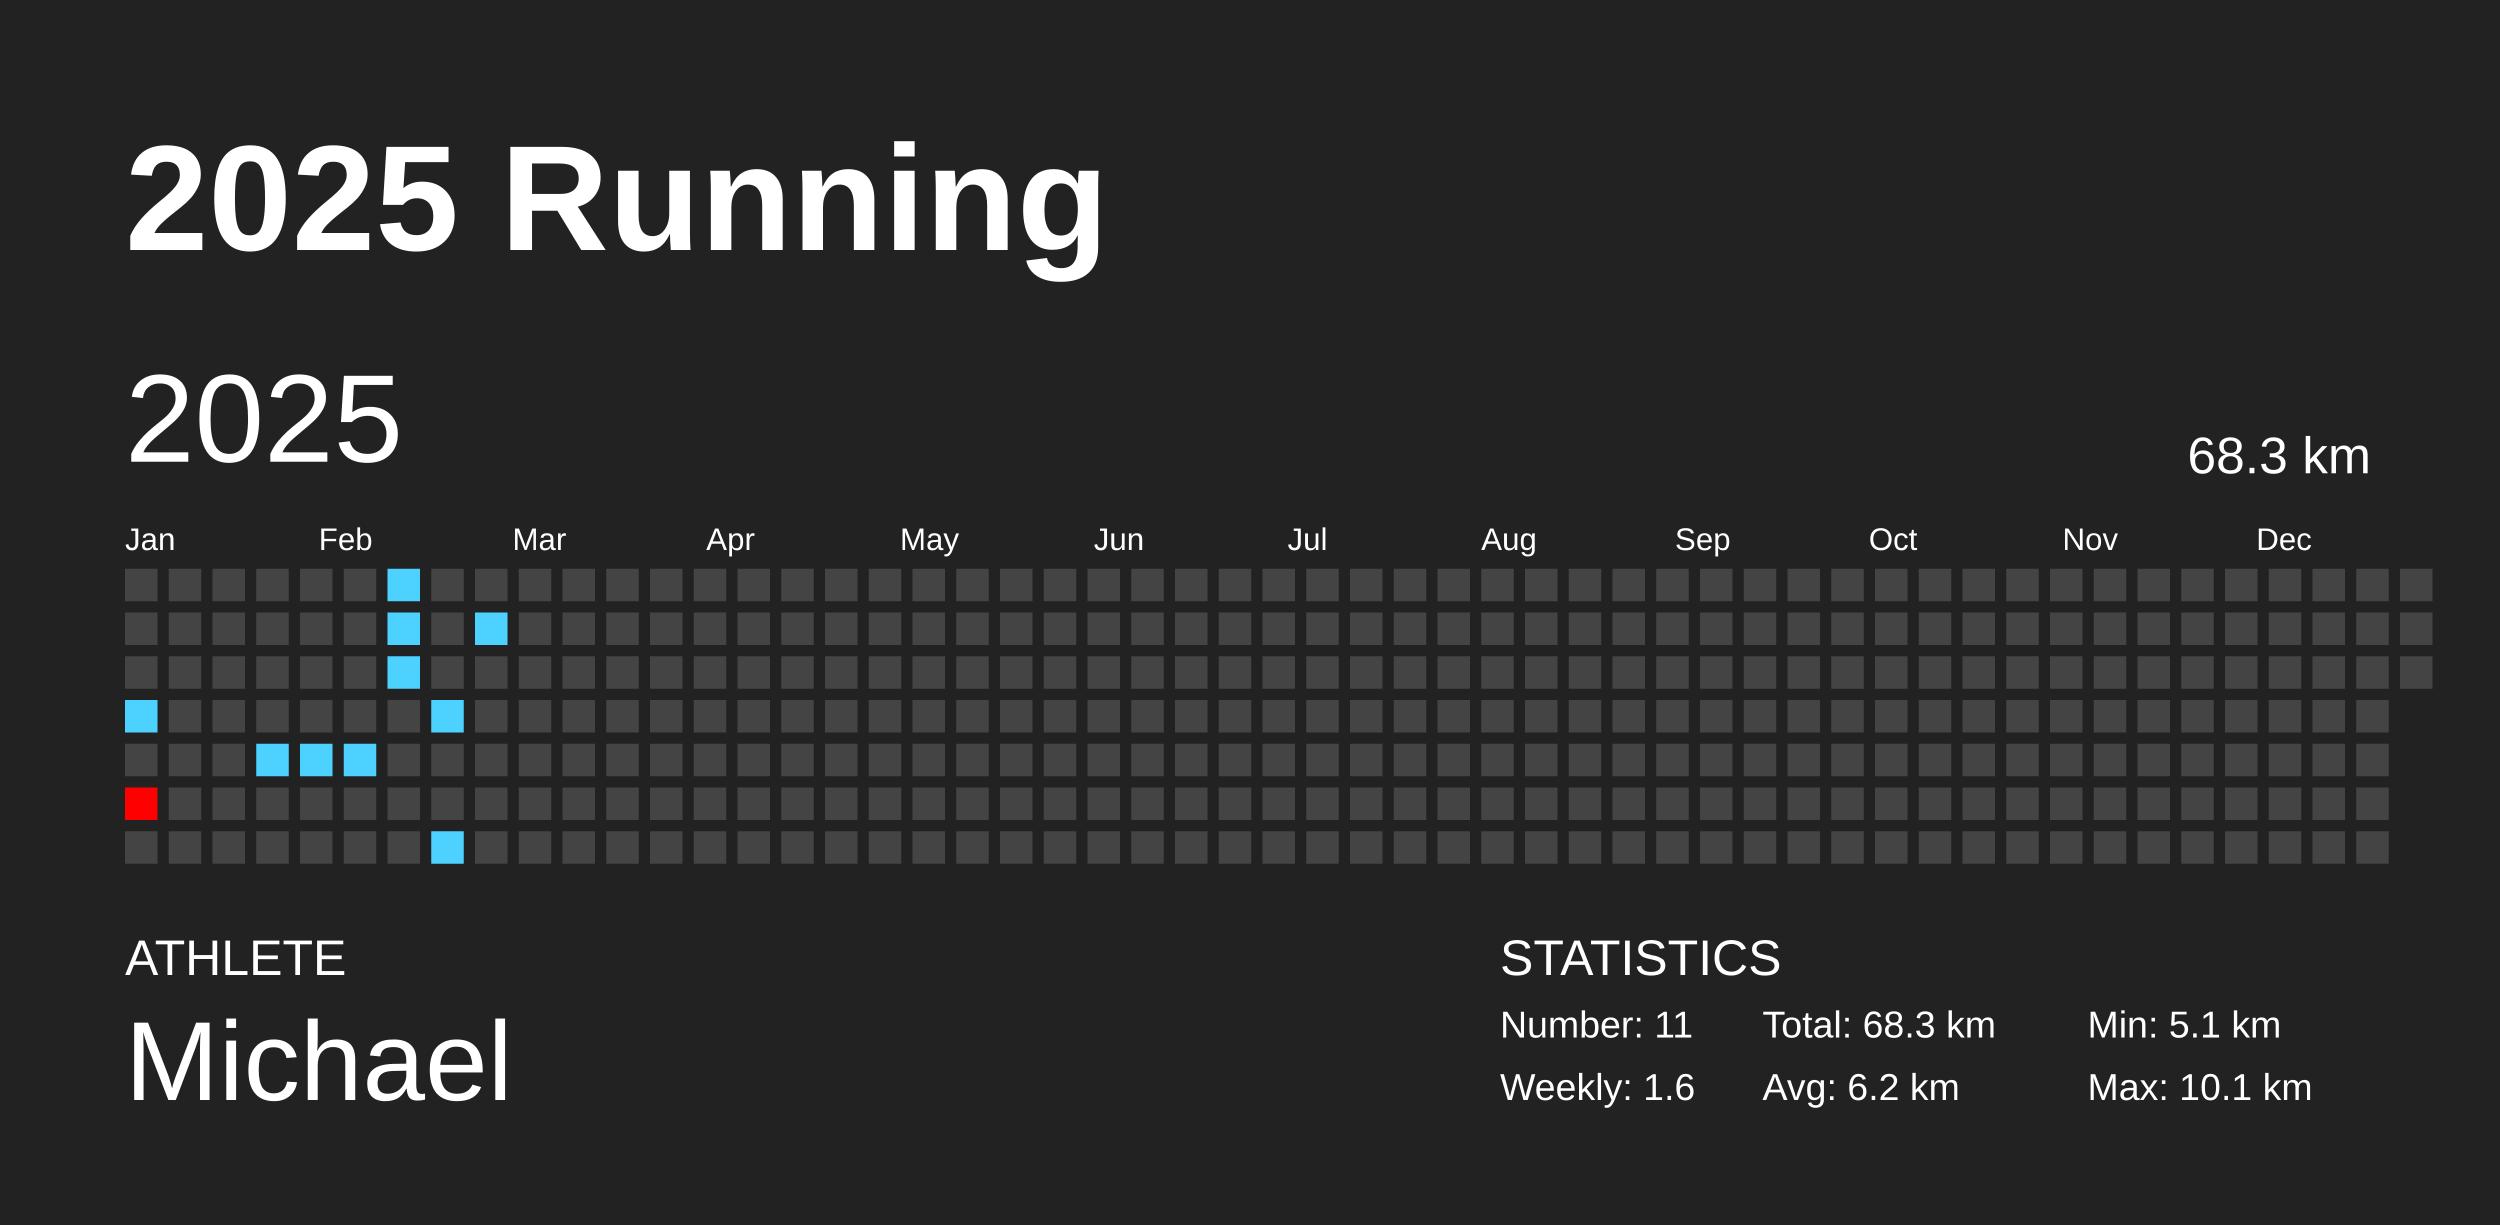
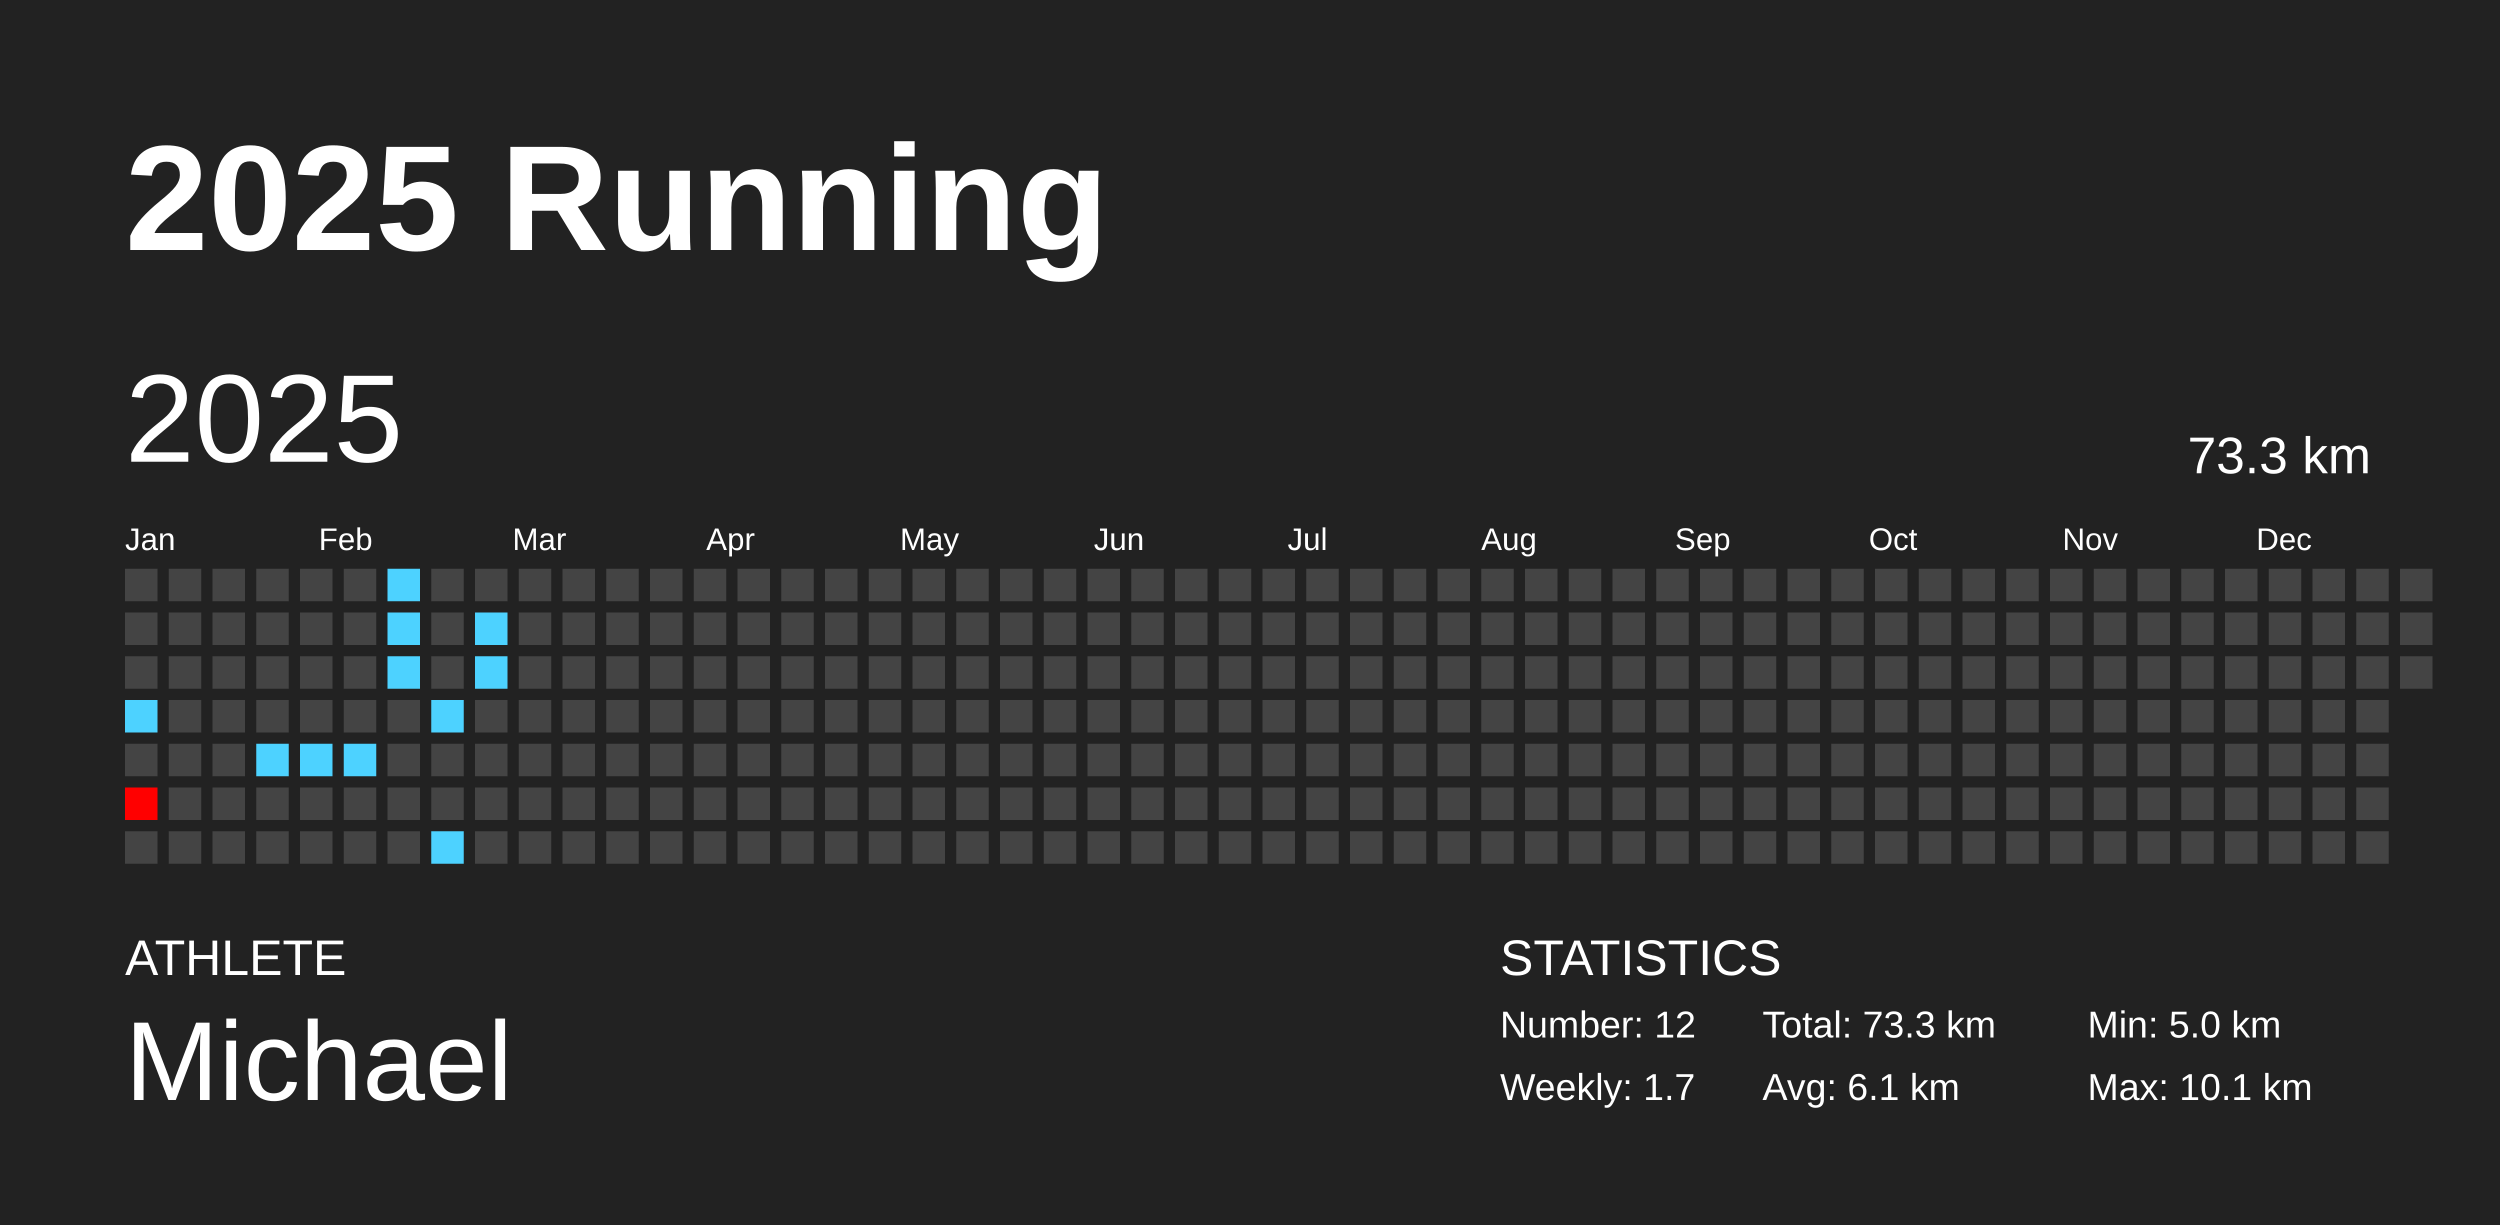
<svg xmlns="http://www.w3.org/2000/svg" baseProfile="full" height="98mm" version="1.1" viewBox="0,0,200,98" width="200mm">
  <defs />
  <rect fill="#222222" height="98" width="200" x="0" y="0" />
  <text fill="#FFFFFF" style="font-size:12px; font-family:Arial; font-weight:bold;" x="10" y="20">2025 Running</text>
  <text fill="#FFFFFF" style="font-size:4px; font-family:Arial" x="10" y="78">ATHLETE</text>
  <text fill="#FFFFFF" style="font-size:9px; font-family:Arial" x="10" y="88">Michael</text>
  <text fill="#FFFFFF" style="font-size:4px; font-family:Arial" x="120" y="78">STATISTICS</text>
-   <text fill="#FFFFFF" style="font-size:3px; font-family:Arial" x="120" y="83">Number: 11</text>
-   <text fill="#FFFFFF" style="font-size:3px; font-family:Arial" x="120" y="88">Weekly: 1.6</text>
-   <text fill="#FFFFFF" style="font-size:3px; font-family:Arial" x="141" y="83">Total: 68.3 km</text>
-   <text fill="#FFFFFF" style="font-size:3px; font-family:Arial" x="141" y="88">Avg: 6.2 km</text>
-   <text fill="#FFFFFF" style="font-size:3px; font-family:Arial" x="167" y="83">Min: 5.1 km</text>
+   <text fill="#FFFFFF" style="font-size:3px; font-family:Arial" x="120" y="83">Number: 12</text>
+   <text fill="#FFFFFF" style="font-size:3px; font-family:Arial" x="120" y="88">Weekly: 1.7</text>
+   <text fill="#FFFFFF" style="font-size:3px; font-family:Arial" x="141" y="83">Total: 73.3 km</text>
+   <text fill="#FFFFFF" style="font-size:3px; font-family:Arial" x="141" y="88">Avg: 6.1 km</text>
+   <text fill="#FFFFFF" style="font-size:3px; font-family:Arial" x="167" y="83">Min: 5.0 km</text>
  <text fill="#FFFFFF" style="font-size:3px; font-family:Arial" x="167" y="88">Max: 10.1 km</text>
  <text dominant-baseline="hanging" fill="#FFFFFF" style="font-size:10.0px; font-family:Arial;" x="10" y="30">2025</text>
-   <text dominant-baseline="hanging" fill="#FFFFFF" style="font-size:4.125px; font-family:Arial;" x="175" y="35">68.3 km</text>
+   <text dominant-baseline="hanging" fill="#FFFFFF" style="font-size:4.125px; font-family:Arial;" x="175" y="35">73.3 km</text>
  <text fill="#FFFFFF" style="font-size:2.5px; font-family:Arial" x="10.0" y="44">Jan</text>
  <text fill="#FFFFFF" style="font-size:2.5px; font-family:Arial" x="25.5" y="44">Feb</text>
  <text fill="#FFFFFF" style="font-size:2.5px; font-family:Arial" x="41.0" y="44">Mar</text>
  <text fill="#FFFFFF" style="font-size:2.5px; font-family:Arial" x="56.5" y="44">Apr</text>
  <text fill="#FFFFFF" style="font-size:2.5px; font-family:Arial" x="72.0" y="44">May</text>
  <text fill="#FFFFFF" style="font-size:2.5px; font-family:Arial" x="87.5" y="44">Jun</text>
  <text fill="#FFFFFF" style="font-size:2.5px; font-family:Arial" x="103.0" y="44">Jul</text>
  <text fill="#FFFFFF" style="font-size:2.5px; font-family:Arial" x="118.5" y="44">Aug</text>
  <text fill="#FFFFFF" style="font-size:2.5px; font-family:Arial" x="134.0" y="44">Sep</text>
  <text fill="#FFFFFF" style="font-size:2.5px; font-family:Arial" x="149.5" y="44">Oct</text>
  <text fill="#FFFFFF" style="font-size:2.5px; font-family:Arial" x="165.0" y="44">Nov</text>
  <text fill="#FFFFFF" style="font-size:2.5px; font-family:Arial" x="180.5" y="44">Dec</text>
  <rect fill="#444444" height="2.6" width="2.6" x="10.0" y="45.5" />
  <rect fill="#444444" height="2.6" width="2.6" x="10.0" y="49.0" />
  <rect fill="#444444" height="2.6" width="2.6" x="10.0" y="52.5" />
  <rect fill="#4dd2ff" height="2.6" width="2.6" x="10.0" y="56.0" />
  <rect fill="#444444" height="2.6" width="2.6" x="10.0" y="59.5" />
  <rect fill="#ff0000" height="2.6" width="2.6" x="10.0" y="63.0" />
  <rect fill="#444444" height="2.6" width="2.6" x="10.0" y="66.5" />
  <rect fill="#444444" height="2.6" width="2.6" x="13.5" y="45.5" />
  <rect fill="#444444" height="2.6" width="2.6" x="13.5" y="49.0" />
  <rect fill="#444444" height="2.6" width="2.6" x="13.5" y="52.5" />
  <rect fill="#444444" height="2.6" width="2.6" x="13.5" y="56.0" />
  <rect fill="#444444" height="2.6" width="2.6" x="13.5" y="59.5" />
  <rect fill="#444444" height="2.6" width="2.6" x="13.5" y="63.0" />
  <rect fill="#444444" height="2.6" width="2.6" x="13.5" y="66.5" />
  <rect fill="#444444" height="2.6" width="2.6" x="17.0" y="45.5" />
  <rect fill="#444444" height="2.6" width="2.6" x="17.0" y="49.0" />
  <rect fill="#444444" height="2.6" width="2.6" x="17.0" y="52.5" />
  <rect fill="#444444" height="2.6" width="2.6" x="17.0" y="56.0" />
  <rect fill="#444444" height="2.6" width="2.6" x="17.0" y="59.5" />
  <rect fill="#444444" height="2.6" width="2.6" x="17.0" y="63.0" />
  <rect fill="#444444" height="2.6" width="2.6" x="17.0" y="66.5" />
  <rect fill="#444444" height="2.6" width="2.6" x="20.5" y="45.5" />
  <rect fill="#444444" height="2.6" width="2.6" x="20.5" y="49.0" />
  <rect fill="#444444" height="2.6" width="2.6" x="20.5" y="52.5" />
  <rect fill="#444444" height="2.6" width="2.6" x="20.5" y="56.0" />
  <rect fill="#4dd2ff" height="2.6" width="2.6" x="20.5" y="59.5" />
  <rect fill="#444444" height="2.6" width="2.6" x="20.5" y="63.0" />
  <rect fill="#444444" height="2.6" width="2.6" x="20.5" y="66.5" />
  <rect fill="#444444" height="2.6" width="2.6" x="24.0" y="45.5" />
  <rect fill="#444444" height="2.6" width="2.6" x="24.0" y="49.0" />
  <rect fill="#444444" height="2.6" width="2.6" x="24.0" y="52.5" />
  <rect fill="#444444" height="2.6" width="2.6" x="24.0" y="56.0" />
  <rect fill="#4dd2ff" height="2.6" width="2.6" x="24.0" y="59.5" />
  <rect fill="#444444" height="2.6" width="2.6" x="24.0" y="63.0" />
  <rect fill="#444444" height="2.6" width="2.6" x="24.0" y="66.5" />
  <rect fill="#444444" height="2.6" width="2.6" x="27.5" y="45.5" />
  <rect fill="#444444" height="2.6" width="2.6" x="27.5" y="49.0" />
  <rect fill="#444444" height="2.6" width="2.6" x="27.5" y="52.5" />
  <rect fill="#444444" height="2.6" width="2.6" x="27.5" y="56.0" />
  <rect fill="#4dd2ff" height="2.6" width="2.6" x="27.5" y="59.5" />
  <rect fill="#444444" height="2.6" width="2.6" x="27.5" y="63.0" />
  <rect fill="#444444" height="2.6" width="2.6" x="27.5" y="66.5" />
  <rect fill="#4dd2ff" height="2.6" width="2.6" x="31.0" y="45.5" />
  <rect fill="#4dd2ff" height="2.6" width="2.6" x="31.0" y="49.0" />
  <rect fill="#4dd2ff" height="2.6" width="2.6" x="31.0" y="52.5" />
  <rect fill="#444444" height="2.6" width="2.6" x="31.0" y="56.0" />
  <rect fill="#444444" height="2.6" width="2.6" x="31.0" y="59.5" />
  <rect fill="#444444" height="2.6" width="2.6" x="31.0" y="63.0" />
  <rect fill="#444444" height="2.6" width="2.6" x="31.0" y="66.5" />
  <rect fill="#444444" height="2.6" width="2.6" x="34.5" y="45.5" />
  <rect fill="#444444" height="2.6" width="2.6" x="34.5" y="49.0" />
  <rect fill="#444444" height="2.6" width="2.6" x="34.5" y="52.5" />
  <rect fill="#4dd2ff" height="2.6" width="2.6" x="34.5" y="56.0" />
  <rect fill="#444444" height="2.6" width="2.6" x="34.5" y="59.5" />
  <rect fill="#444444" height="2.6" width="2.6" x="34.5" y="63.0" />
  <rect fill="#4dd2ff" height="2.6" width="2.6" x="34.5" y="66.5" />
  <rect fill="#444444" height="2.6" width="2.6" x="38.0" y="45.5" />
  <rect fill="#4dd2ff" height="2.6" width="2.6" x="38.0" y="49.0" />
-   <rect fill="#444444" height="2.6" width="2.6" x="38.0" y="52.5" />
+   <rect fill="#4dd2ff" height="2.6" width="2.6" x="38.0" y="52.5" />
  <rect fill="#444444" height="2.6" width="2.6" x="38.0" y="56.0" />
  <rect fill="#444444" height="2.6" width="2.6" x="38.0" y="59.5" />
  <rect fill="#444444" height="2.6" width="2.6" x="38.0" y="63.0" />
  <rect fill="#444444" height="2.6" width="2.6" x="38.0" y="66.5" />
  <rect fill="#444444" height="2.6" width="2.6" x="41.5" y="45.5" />
  <rect fill="#444444" height="2.6" width="2.6" x="41.5" y="49.0" />
  <rect fill="#444444" height="2.6" width="2.6" x="41.5" y="52.5" />
  <rect fill="#444444" height="2.6" width="2.6" x="41.5" y="56.0" />
  <rect fill="#444444" height="2.6" width="2.6" x="41.5" y="59.5" />
  <rect fill="#444444" height="2.6" width="2.6" x="41.5" y="63.0" />
  <rect fill="#444444" height="2.6" width="2.6" x="41.5" y="66.5" />
  <rect fill="#444444" height="2.6" width="2.6" x="45.0" y="45.5" />
  <rect fill="#444444" height="2.6" width="2.6" x="45.0" y="49.0" />
  <rect fill="#444444" height="2.6" width="2.6" x="45.0" y="52.5" />
  <rect fill="#444444" height="2.6" width="2.6" x="45.0" y="56.0" />
  <rect fill="#444444" height="2.6" width="2.6" x="45.0" y="59.5" />
  <rect fill="#444444" height="2.6" width="2.6" x="45.0" y="63.0" />
  <rect fill="#444444" height="2.6" width="2.6" x="45.0" y="66.5" />
  <rect fill="#444444" height="2.6" width="2.6" x="48.5" y="45.5" />
  <rect fill="#444444" height="2.6" width="2.6" x="48.5" y="49.0" />
  <rect fill="#444444" height="2.6" width="2.6" x="48.5" y="52.5" />
  <rect fill="#444444" height="2.6" width="2.6" x="48.5" y="56.0" />
  <rect fill="#444444" height="2.6" width="2.6" x="48.5" y="59.5" />
  <rect fill="#444444" height="2.6" width="2.6" x="48.5" y="63.0" />
  <rect fill="#444444" height="2.6" width="2.6" x="48.5" y="66.5" />
  <rect fill="#444444" height="2.6" width="2.6" x="52.0" y="45.5" />
  <rect fill="#444444" height="2.6" width="2.6" x="52.0" y="49.0" />
  <rect fill="#444444" height="2.6" width="2.6" x="52.0" y="52.5" />
  <rect fill="#444444" height="2.6" width="2.6" x="52.0" y="56.0" />
  <rect fill="#444444" height="2.6" width="2.6" x="52.0" y="59.5" />
  <rect fill="#444444" height="2.6" width="2.6" x="52.0" y="63.0" />
  <rect fill="#444444" height="2.6" width="2.6" x="52.0" y="66.5" />
  <rect fill="#444444" height="2.6" width="2.6" x="55.5" y="45.5" />
  <rect fill="#444444" height="2.6" width="2.6" x="55.5" y="49.0" />
  <rect fill="#444444" height="2.6" width="2.6" x="55.5" y="52.5" />
  <rect fill="#444444" height="2.6" width="2.6" x="55.5" y="56.0" />
  <rect fill="#444444" height="2.6" width="2.6" x="55.5" y="59.5" />
  <rect fill="#444444" height="2.6" width="2.6" x="55.5" y="63.0" />
  <rect fill="#444444" height="2.6" width="2.6" x="55.5" y="66.5" />
  <rect fill="#444444" height="2.6" width="2.6" x="59.0" y="45.5" />
  <rect fill="#444444" height="2.6" width="2.6" x="59.0" y="49.0" />
  <rect fill="#444444" height="2.6" width="2.6" x="59.0" y="52.5" />
  <rect fill="#444444" height="2.6" width="2.6" x="59.0" y="56.0" />
  <rect fill="#444444" height="2.6" width="2.6" x="59.0" y="59.5" />
  <rect fill="#444444" height="2.6" width="2.6" x="59.0" y="63.0" />
  <rect fill="#444444" height="2.6" width="2.6" x="59.0" y="66.5" />
  <rect fill="#444444" height="2.6" width="2.6" x="62.5" y="45.5" />
  <rect fill="#444444" height="2.6" width="2.6" x="62.5" y="49.0" />
  <rect fill="#444444" height="2.6" width="2.6" x="62.5" y="52.5" />
  <rect fill="#444444" height="2.6" width="2.6" x="62.5" y="56.0" />
  <rect fill="#444444" height="2.6" width="2.6" x="62.5" y="59.5" />
  <rect fill="#444444" height="2.6" width="2.6" x="62.5" y="63.0" />
  <rect fill="#444444" height="2.6" width="2.6" x="62.5" y="66.5" />
  <rect fill="#444444" height="2.6" width="2.6" x="66.0" y="45.5" />
  <rect fill="#444444" height="2.6" width="2.6" x="66.0" y="49.0" />
  <rect fill="#444444" height="2.6" width="2.6" x="66.0" y="52.5" />
  <rect fill="#444444" height="2.6" width="2.6" x="66.0" y="56.0" />
  <rect fill="#444444" height="2.6" width="2.6" x="66.0" y="59.5" />
  <rect fill="#444444" height="2.6" width="2.6" x="66.0" y="63.0" />
  <rect fill="#444444" height="2.6" width="2.6" x="66.0" y="66.5" />
  <rect fill="#444444" height="2.6" width="2.6" x="69.5" y="45.5" />
  <rect fill="#444444" height="2.6" width="2.6" x="69.5" y="49.0" />
  <rect fill="#444444" height="2.6" width="2.6" x="69.5" y="52.5" />
  <rect fill="#444444" height="2.6" width="2.6" x="69.5" y="56.0" />
  <rect fill="#444444" height="2.6" width="2.6" x="69.5" y="59.5" />
  <rect fill="#444444" height="2.6" width="2.6" x="69.5" y="63.0" />
  <rect fill="#444444" height="2.6" width="2.6" x="69.5" y="66.5" />
  <rect fill="#444444" height="2.6" width="2.6" x="73.0" y="45.5" />
  <rect fill="#444444" height="2.6" width="2.6" x="73.0" y="49.0" />
  <rect fill="#444444" height="2.6" width="2.6" x="73.0" y="52.5" />
  <rect fill="#444444" height="2.6" width="2.6" x="73.0" y="56.0" />
  <rect fill="#444444" height="2.6" width="2.6" x="73.0" y="59.5" />
  <rect fill="#444444" height="2.6" width="2.6" x="73.0" y="63.0" />
  <rect fill="#444444" height="2.6" width="2.6" x="73.0" y="66.5" />
  <rect fill="#444444" height="2.6" width="2.6" x="76.5" y="45.5" />
  <rect fill="#444444" height="2.6" width="2.6" x="76.5" y="49.0" />
  <rect fill="#444444" height="2.6" width="2.6" x="76.5" y="52.5" />
  <rect fill="#444444" height="2.6" width="2.6" x="76.5" y="56.0" />
  <rect fill="#444444" height="2.6" width="2.6" x="76.5" y="59.5" />
  <rect fill="#444444" height="2.6" width="2.6" x="76.5" y="63.0" />
  <rect fill="#444444" height="2.6" width="2.6" x="76.5" y="66.5" />
  <rect fill="#444444" height="2.6" width="2.6" x="80.0" y="45.5" />
  <rect fill="#444444" height="2.6" width="2.6" x="80.0" y="49.0" />
  <rect fill="#444444" height="2.6" width="2.6" x="80.0" y="52.5" />
  <rect fill="#444444" height="2.6" width="2.6" x="80.0" y="56.0" />
  <rect fill="#444444" height="2.6" width="2.6" x="80.0" y="59.5" />
  <rect fill="#444444" height="2.6" width="2.6" x="80.0" y="63.0" />
  <rect fill="#444444" height="2.6" width="2.6" x="80.0" y="66.5" />
  <rect fill="#444444" height="2.6" width="2.6" x="83.5" y="45.5" />
  <rect fill="#444444" height="2.6" width="2.6" x="83.5" y="49.0" />
  <rect fill="#444444" height="2.6" width="2.6" x="83.5" y="52.5" />
  <rect fill="#444444" height="2.6" width="2.6" x="83.5" y="56.0" />
  <rect fill="#444444" height="2.6" width="2.6" x="83.5" y="59.5" />
  <rect fill="#444444" height="2.6" width="2.6" x="83.5" y="63.0" />
  <rect fill="#444444" height="2.6" width="2.6" x="83.5" y="66.5" />
  <rect fill="#444444" height="2.6" width="2.6" x="87.0" y="45.5" />
  <rect fill="#444444" height="2.6" width="2.6" x="87.0" y="49.0" />
  <rect fill="#444444" height="2.6" width="2.6" x="87.0" y="52.5" />
  <rect fill="#444444" height="2.6" width="2.6" x="87.0" y="56.0" />
  <rect fill="#444444" height="2.6" width="2.6" x="87.0" y="59.5" />
  <rect fill="#444444" height="2.6" width="2.6" x="87.0" y="63.0" />
  <rect fill="#444444" height="2.6" width="2.6" x="87.0" y="66.5" />
  <rect fill="#444444" height="2.6" width="2.6" x="90.5" y="45.5" />
  <rect fill="#444444" height="2.6" width="2.6" x="90.5" y="49.0" />
  <rect fill="#444444" height="2.6" width="2.6" x="90.5" y="52.5" />
  <rect fill="#444444" height="2.6" width="2.6" x="90.5" y="56.0" />
  <rect fill="#444444" height="2.6" width="2.6" x="90.5" y="59.5" />
  <rect fill="#444444" height="2.6" width="2.6" x="90.5" y="63.0" />
  <rect fill="#444444" height="2.6" width="2.6" x="90.5" y="66.5" />
  <rect fill="#444444" height="2.6" width="2.6" x="94.0" y="45.5" />
  <rect fill="#444444" height="2.6" width="2.6" x="94.0" y="49.0" />
  <rect fill="#444444" height="2.6" width="2.6" x="94.0" y="52.5" />
  <rect fill="#444444" height="2.6" width="2.6" x="94.0" y="56.0" />
  <rect fill="#444444" height="2.6" width="2.6" x="94.0" y="59.5" />
  <rect fill="#444444" height="2.6" width="2.6" x="94.0" y="63.0" />
  <rect fill="#444444" height="2.6" width="2.6" x="94.0" y="66.5" />
  <rect fill="#444444" height="2.6" width="2.6" x="97.5" y="45.5" />
  <rect fill="#444444" height="2.6" width="2.6" x="97.5" y="49.0" />
  <rect fill="#444444" height="2.6" width="2.6" x="97.5" y="52.5" />
  <rect fill="#444444" height="2.6" width="2.6" x="97.5" y="56.0" />
  <rect fill="#444444" height="2.6" width="2.6" x="97.5" y="59.5" />
  <rect fill="#444444" height="2.6" width="2.6" x="97.5" y="63.0" />
  <rect fill="#444444" height="2.6" width="2.6" x="97.5" y="66.5" />
  <rect fill="#444444" height="2.6" width="2.6" x="101.0" y="45.5" />
  <rect fill="#444444" height="2.6" width="2.6" x="101.0" y="49.0" />
  <rect fill="#444444" height="2.6" width="2.6" x="101.0" y="52.5" />
  <rect fill="#444444" height="2.6" width="2.6" x="101.0" y="56.0" />
  <rect fill="#444444" height="2.6" width="2.6" x="101.0" y="59.5" />
  <rect fill="#444444" height="2.6" width="2.6" x="101.0" y="63.0" />
  <rect fill="#444444" height="2.6" width="2.6" x="101.0" y="66.5" />
  <rect fill="#444444" height="2.6" width="2.6" x="104.5" y="45.5" />
  <rect fill="#444444" height="2.6" width="2.6" x="104.5" y="49.0" />
  <rect fill="#444444" height="2.6" width="2.6" x="104.5" y="52.5" />
  <rect fill="#444444" height="2.6" width="2.6" x="104.5" y="56.0" />
  <rect fill="#444444" height="2.6" width="2.6" x="104.5" y="59.5" />
  <rect fill="#444444" height="2.6" width="2.6" x="104.5" y="63.0" />
  <rect fill="#444444" height="2.6" width="2.6" x="104.5" y="66.5" />
  <rect fill="#444444" height="2.6" width="2.6" x="108.0" y="45.5" />
  <rect fill="#444444" height="2.6" width="2.6" x="108.0" y="49.0" />
  <rect fill="#444444" height="2.6" width="2.6" x="108.0" y="52.5" />
  <rect fill="#444444" height="2.6" width="2.6" x="108.0" y="56.0" />
  <rect fill="#444444" height="2.6" width="2.6" x="108.0" y="59.5" />
  <rect fill="#444444" height="2.6" width="2.6" x="108.0" y="63.0" />
  <rect fill="#444444" height="2.6" width="2.6" x="108.0" y="66.5" />
  <rect fill="#444444" height="2.6" width="2.6" x="111.5" y="45.5" />
  <rect fill="#444444" height="2.6" width="2.6" x="111.5" y="49.0" />
  <rect fill="#444444" height="2.6" width="2.6" x="111.5" y="52.5" />
  <rect fill="#444444" height="2.6" width="2.6" x="111.5" y="56.0" />
  <rect fill="#444444" height="2.6" width="2.6" x="111.5" y="59.5" />
  <rect fill="#444444" height="2.6" width="2.6" x="111.5" y="63.0" />
  <rect fill="#444444" height="2.6" width="2.6" x="111.5" y="66.5" />
  <rect fill="#444444" height="2.6" width="2.6" x="115.0" y="45.5" />
  <rect fill="#444444" height="2.6" width="2.6" x="115.0" y="49.0" />
  <rect fill="#444444" height="2.6" width="2.6" x="115.0" y="52.5" />
  <rect fill="#444444" height="2.6" width="2.6" x="115.0" y="56.0" />
  <rect fill="#444444" height="2.6" width="2.6" x="115.0" y="59.5" />
  <rect fill="#444444" height="2.6" width="2.6" x="115.0" y="63.0" />
  <rect fill="#444444" height="2.6" width="2.6" x="115.0" y="66.5" />
  <rect fill="#444444" height="2.6" width="2.6" x="118.5" y="45.5" />
  <rect fill="#444444" height="2.6" width="2.6" x="118.5" y="49.0" />
  <rect fill="#444444" height="2.6" width="2.6" x="118.5" y="52.5" />
  <rect fill="#444444" height="2.6" width="2.6" x="118.5" y="56.0" />
  <rect fill="#444444" height="2.6" width="2.6" x="118.5" y="59.5" />
  <rect fill="#444444" height="2.6" width="2.6" x="118.5" y="63.0" />
  <rect fill="#444444" height="2.6" width="2.6" x="118.5" y="66.5" />
  <rect fill="#444444" height="2.6" width="2.6" x="122.0" y="45.5" />
  <rect fill="#444444" height="2.6" width="2.6" x="122.0" y="49.0" />
  <rect fill="#444444" height="2.6" width="2.6" x="122.0" y="52.5" />
  <rect fill="#444444" height="2.6" width="2.6" x="122.0" y="56.0" />
  <rect fill="#444444" height="2.6" width="2.6" x="122.0" y="59.5" />
  <rect fill="#444444" height="2.6" width="2.6" x="122.0" y="63.0" />
  <rect fill="#444444" height="2.6" width="2.6" x="122.0" y="66.5" />
  <rect fill="#444444" height="2.6" width="2.6" x="125.5" y="45.5" />
  <rect fill="#444444" height="2.6" width="2.6" x="125.5" y="49.0" />
  <rect fill="#444444" height="2.6" width="2.6" x="125.5" y="52.5" />
  <rect fill="#444444" height="2.6" width="2.6" x="125.5" y="56.0" />
  <rect fill="#444444" height="2.6" width="2.6" x="125.5" y="59.5" />
  <rect fill="#444444" height="2.6" width="2.6" x="125.5" y="63.0" />
  <rect fill="#444444" height="2.6" width="2.6" x="125.5" y="66.5" />
  <rect fill="#444444" height="2.6" width="2.6" x="129.0" y="45.5" />
  <rect fill="#444444" height="2.6" width="2.6" x="129.0" y="49.0" />
  <rect fill="#444444" height="2.6" width="2.6" x="129.0" y="52.5" />
  <rect fill="#444444" height="2.6" width="2.6" x="129.0" y="56.0" />
  <rect fill="#444444" height="2.6" width="2.6" x="129.0" y="59.5" />
  <rect fill="#444444" height="2.6" width="2.6" x="129.0" y="63.0" />
  <rect fill="#444444" height="2.6" width="2.6" x="129.0" y="66.5" />
  <rect fill="#444444" height="2.6" width="2.6" x="132.5" y="45.5" />
  <rect fill="#444444" height="2.6" width="2.6" x="132.5" y="49.0" />
  <rect fill="#444444" height="2.6" width="2.6" x="132.5" y="52.5" />
  <rect fill="#444444" height="2.6" width="2.6" x="132.5" y="56.0" />
  <rect fill="#444444" height="2.6" width="2.6" x="132.5" y="59.5" />
  <rect fill="#444444" height="2.6" width="2.6" x="132.5" y="63.0" />
  <rect fill="#444444" height="2.6" width="2.6" x="132.5" y="66.5" />
  <rect fill="#444444" height="2.6" width="2.6" x="136.0" y="45.5" />
  <rect fill="#444444" height="2.6" width="2.6" x="136.0" y="49.0" />
  <rect fill="#444444" height="2.6" width="2.6" x="136.0" y="52.5" />
  <rect fill="#444444" height="2.6" width="2.6" x="136.0" y="56.0" />
  <rect fill="#444444" height="2.6" width="2.6" x="136.0" y="59.5" />
  <rect fill="#444444" height="2.6" width="2.6" x="136.0" y="63.0" />
  <rect fill="#444444" height="2.6" width="2.6" x="136.0" y="66.5" />
  <rect fill="#444444" height="2.6" width="2.6" x="139.5" y="45.5" />
  <rect fill="#444444" height="2.6" width="2.6" x="139.5" y="49.0" />
  <rect fill="#444444" height="2.6" width="2.6" x="139.5" y="52.5" />
  <rect fill="#444444" height="2.6" width="2.6" x="139.5" y="56.0" />
  <rect fill="#444444" height="2.6" width="2.6" x="139.5" y="59.5" />
  <rect fill="#444444" height="2.6" width="2.6" x="139.5" y="63.0" />
  <rect fill="#444444" height="2.6" width="2.6" x="139.5" y="66.5" />
  <rect fill="#444444" height="2.6" width="2.6" x="143.0" y="45.5" />
  <rect fill="#444444" height="2.6" width="2.6" x="143.0" y="49.0" />
  <rect fill="#444444" height="2.6" width="2.6" x="143.0" y="52.5" />
  <rect fill="#444444" height="2.6" width="2.6" x="143.0" y="56.0" />
  <rect fill="#444444" height="2.6" width="2.6" x="143.0" y="59.5" />
  <rect fill="#444444" height="2.6" width="2.6" x="143.0" y="63.0" />
  <rect fill="#444444" height="2.6" width="2.6" x="143.0" y="66.5" />
  <rect fill="#444444" height="2.6" width="2.6" x="146.5" y="45.5" />
  <rect fill="#444444" height="2.6" width="2.6" x="146.5" y="49.0" />
  <rect fill="#444444" height="2.6" width="2.6" x="146.5" y="52.5" />
  <rect fill="#444444" height="2.6" width="2.6" x="146.5" y="56.0" />
  <rect fill="#444444" height="2.6" width="2.6" x="146.5" y="59.5" />
  <rect fill="#444444" height="2.6" width="2.6" x="146.5" y="63.0" />
  <rect fill="#444444" height="2.6" width="2.6" x="146.5" y="66.5" />
  <rect fill="#444444" height="2.6" width="2.6" x="150.0" y="45.5" />
  <rect fill="#444444" height="2.6" width="2.6" x="150.0" y="49.0" />
  <rect fill="#444444" height="2.6" width="2.6" x="150.0" y="52.5" />
  <rect fill="#444444" height="2.6" width="2.6" x="150.0" y="56.0" />
  <rect fill="#444444" height="2.6" width="2.6" x="150.0" y="59.5" />
  <rect fill="#444444" height="2.6" width="2.6" x="150.0" y="63.0" />
  <rect fill="#444444" height="2.6" width="2.6" x="150.0" y="66.5" />
  <rect fill="#444444" height="2.6" width="2.6" x="153.5" y="45.5" />
  <rect fill="#444444" height="2.6" width="2.6" x="153.5" y="49.0" />
  <rect fill="#444444" height="2.6" width="2.6" x="153.5" y="52.5" />
  <rect fill="#444444" height="2.6" width="2.6" x="153.5" y="56.0" />
  <rect fill="#444444" height="2.6" width="2.6" x="153.5" y="59.5" />
  <rect fill="#444444" height="2.6" width="2.6" x="153.5" y="63.0" />
  <rect fill="#444444" height="2.6" width="2.6" x="153.5" y="66.5" />
  <rect fill="#444444" height="2.6" width="2.6" x="157.0" y="45.5" />
  <rect fill="#444444" height="2.6" width="2.6" x="157.0" y="49.0" />
  <rect fill="#444444" height="2.6" width="2.6" x="157.0" y="52.5" />
  <rect fill="#444444" height="2.6" width="2.6" x="157.0" y="56.0" />
  <rect fill="#444444" height="2.6" width="2.6" x="157.0" y="59.5" />
  <rect fill="#444444" height="2.6" width="2.6" x="157.0" y="63.0" />
  <rect fill="#444444" height="2.6" width="2.6" x="157.0" y="66.5" />
  <rect fill="#444444" height="2.6" width="2.6" x="160.5" y="45.5" />
  <rect fill="#444444" height="2.6" width="2.6" x="160.5" y="49.0" />
  <rect fill="#444444" height="2.6" width="2.6" x="160.5" y="52.5" />
  <rect fill="#444444" height="2.6" width="2.6" x="160.5" y="56.0" />
  <rect fill="#444444" height="2.6" width="2.6" x="160.5" y="59.5" />
  <rect fill="#444444" height="2.6" width="2.6" x="160.5" y="63.0" />
  <rect fill="#444444" height="2.6" width="2.6" x="160.5" y="66.5" />
  <rect fill="#444444" height="2.6" width="2.6" x="164.0" y="45.5" />
  <rect fill="#444444" height="2.6" width="2.6" x="164.0" y="49.0" />
  <rect fill="#444444" height="2.6" width="2.6" x="164.0" y="52.5" />
  <rect fill="#444444" height="2.6" width="2.6" x="164.0" y="56.0" />
  <rect fill="#444444" height="2.6" width="2.6" x="164.0" y="59.5" />
  <rect fill="#444444" height="2.6" width="2.6" x="164.0" y="63.0" />
  <rect fill="#444444" height="2.6" width="2.6" x="164.0" y="66.5" />
  <rect fill="#444444" height="2.6" width="2.6" x="167.5" y="45.5" />
  <rect fill="#444444" height="2.6" width="2.6" x="167.5" y="49.0" />
  <rect fill="#444444" height="2.6" width="2.6" x="167.5" y="52.5" />
  <rect fill="#444444" height="2.6" width="2.6" x="167.5" y="56.0" />
  <rect fill="#444444" height="2.6" width="2.6" x="167.5" y="59.5" />
  <rect fill="#444444" height="2.6" width="2.6" x="167.5" y="63.0" />
  <rect fill="#444444" height="2.6" width="2.6" x="167.5" y="66.5" />
  <rect fill="#444444" height="2.6" width="2.6" x="171.0" y="45.5" />
  <rect fill="#444444" height="2.6" width="2.6" x="171.0" y="49.0" />
  <rect fill="#444444" height="2.6" width="2.6" x="171.0" y="52.5" />
  <rect fill="#444444" height="2.6" width="2.6" x="171.0" y="56.0" />
  <rect fill="#444444" height="2.6" width="2.6" x="171.0" y="59.5" />
  <rect fill="#444444" height="2.6" width="2.6" x="171.0" y="63.0" />
  <rect fill="#444444" height="2.6" width="2.6" x="171.0" y="66.5" />
  <rect fill="#444444" height="2.6" width="2.6" x="174.5" y="45.5" />
  <rect fill="#444444" height="2.6" width="2.6" x="174.5" y="49.0" />
  <rect fill="#444444" height="2.6" width="2.6" x="174.5" y="52.5" />
  <rect fill="#444444" height="2.6" width="2.6" x="174.5" y="56.0" />
  <rect fill="#444444" height="2.6" width="2.6" x="174.5" y="59.5" />
  <rect fill="#444444" height="2.6" width="2.6" x="174.5" y="63.0" />
  <rect fill="#444444" height="2.6" width="2.6" x="174.5" y="66.5" />
  <rect fill="#444444" height="2.6" width="2.6" x="178.0" y="45.5" />
  <rect fill="#444444" height="2.6" width="2.6" x="178.0" y="49.0" />
  <rect fill="#444444" height="2.6" width="2.6" x="178.0" y="52.5" />
  <rect fill="#444444" height="2.6" width="2.6" x="178.0" y="56.0" />
  <rect fill="#444444" height="2.6" width="2.6" x="178.0" y="59.5" />
  <rect fill="#444444" height="2.6" width="2.6" x="178.0" y="63.0" />
  <rect fill="#444444" height="2.6" width="2.6" x="178.0" y="66.5" />
  <rect fill="#444444" height="2.6" width="2.6" x="181.5" y="45.5" />
  <rect fill="#444444" height="2.6" width="2.6" x="181.5" y="49.0" />
  <rect fill="#444444" height="2.6" width="2.6" x="181.5" y="52.5" />
  <rect fill="#444444" height="2.6" width="2.6" x="181.5" y="56.0" />
  <rect fill="#444444" height="2.6" width="2.6" x="181.5" y="59.5" />
  <rect fill="#444444" height="2.6" width="2.6" x="181.5" y="63.0" />
  <rect fill="#444444" height="2.6" width="2.6" x="181.5" y="66.5" />
  <rect fill="#444444" height="2.6" width="2.6" x="185.0" y="45.5" />
  <rect fill="#444444" height="2.6" width="2.6" x="185.0" y="49.0" />
  <rect fill="#444444" height="2.6" width="2.6" x="185.0" y="52.5" />
  <rect fill="#444444" height="2.6" width="2.6" x="185.0" y="56.0" />
  <rect fill="#444444" height="2.6" width="2.6" x="185.0" y="59.5" />
  <rect fill="#444444" height="2.6" width="2.6" x="185.0" y="63.0" />
  <rect fill="#444444" height="2.6" width="2.6" x="185.0" y="66.5" />
  <rect fill="#444444" height="2.6" width="2.6" x="188.5" y="45.5" />
  <rect fill="#444444" height="2.6" width="2.6" x="188.5" y="49.0" />
  <rect fill="#444444" height="2.6" width="2.6" x="188.5" y="52.5" />
  <rect fill="#444444" height="2.6" width="2.6" x="188.5" y="56.0" />
  <rect fill="#444444" height="2.6" width="2.6" x="188.5" y="59.5" />
  <rect fill="#444444" height="2.6" width="2.6" x="188.5" y="63.0" />
  <rect fill="#444444" height="2.6" width="2.6" x="188.5" y="66.5" />
  <rect fill="#444444" height="2.6" width="2.6" x="192.0" y="45.5" />
  <rect fill="#444444" height="2.6" width="2.6" x="192.0" y="49.0" />
  <rect fill="#444444" height="2.6" width="2.6" x="192.0" y="52.5" />
</svg>
